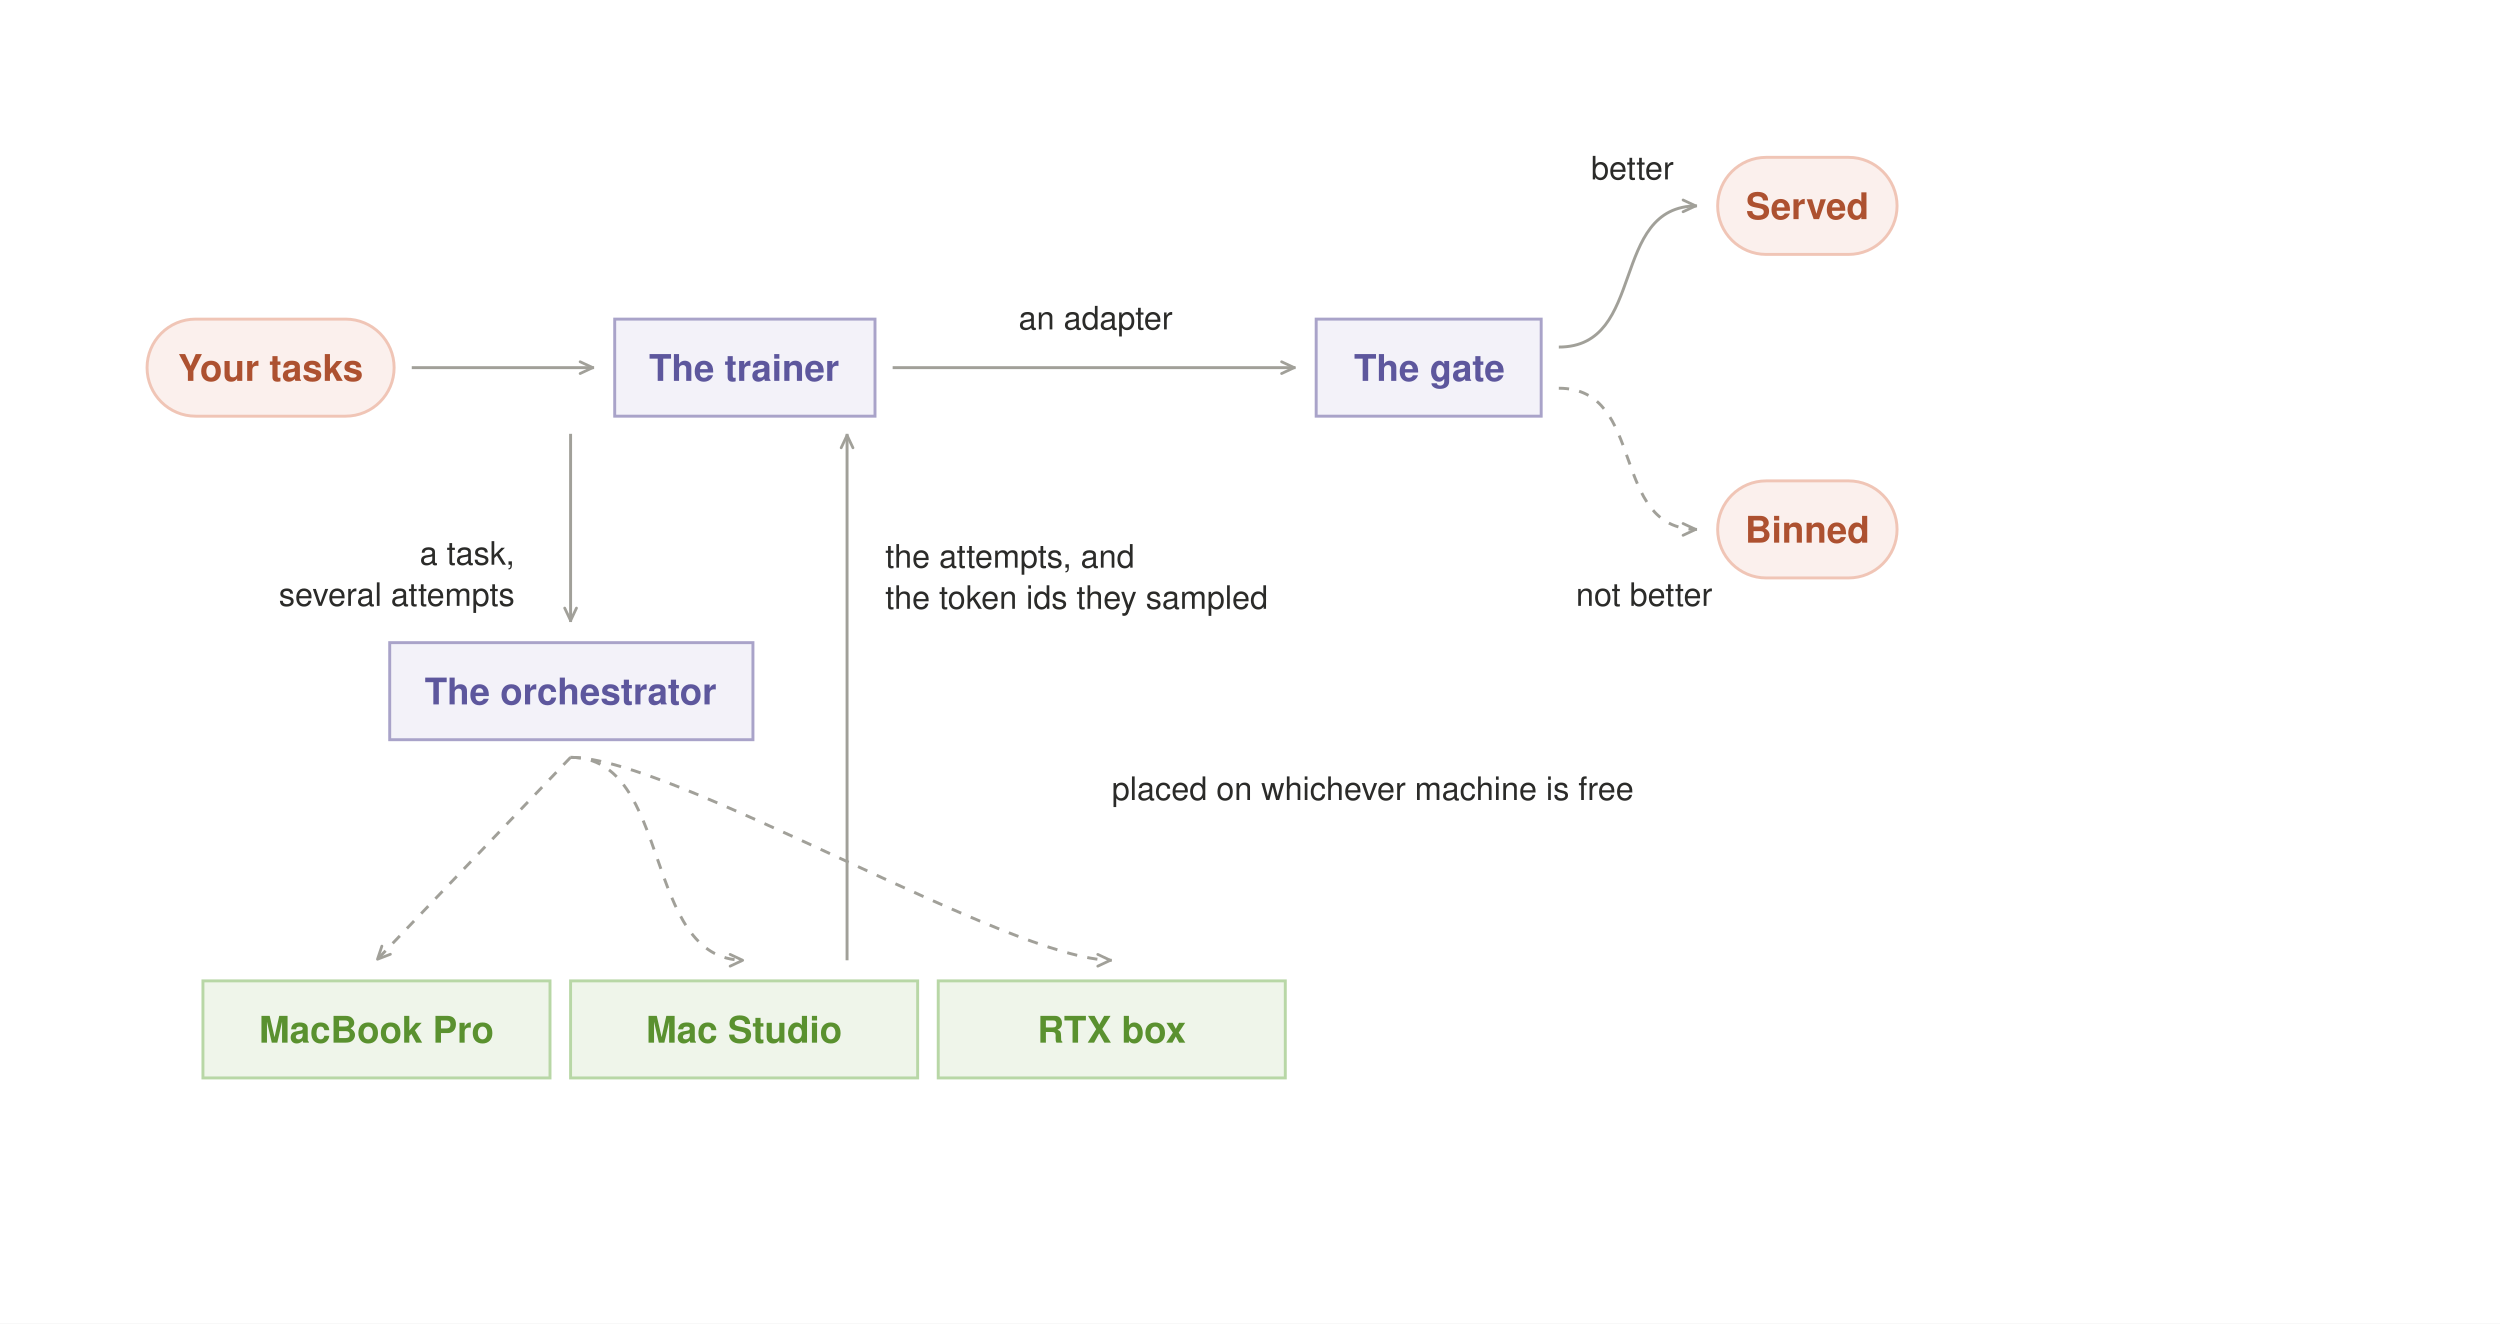
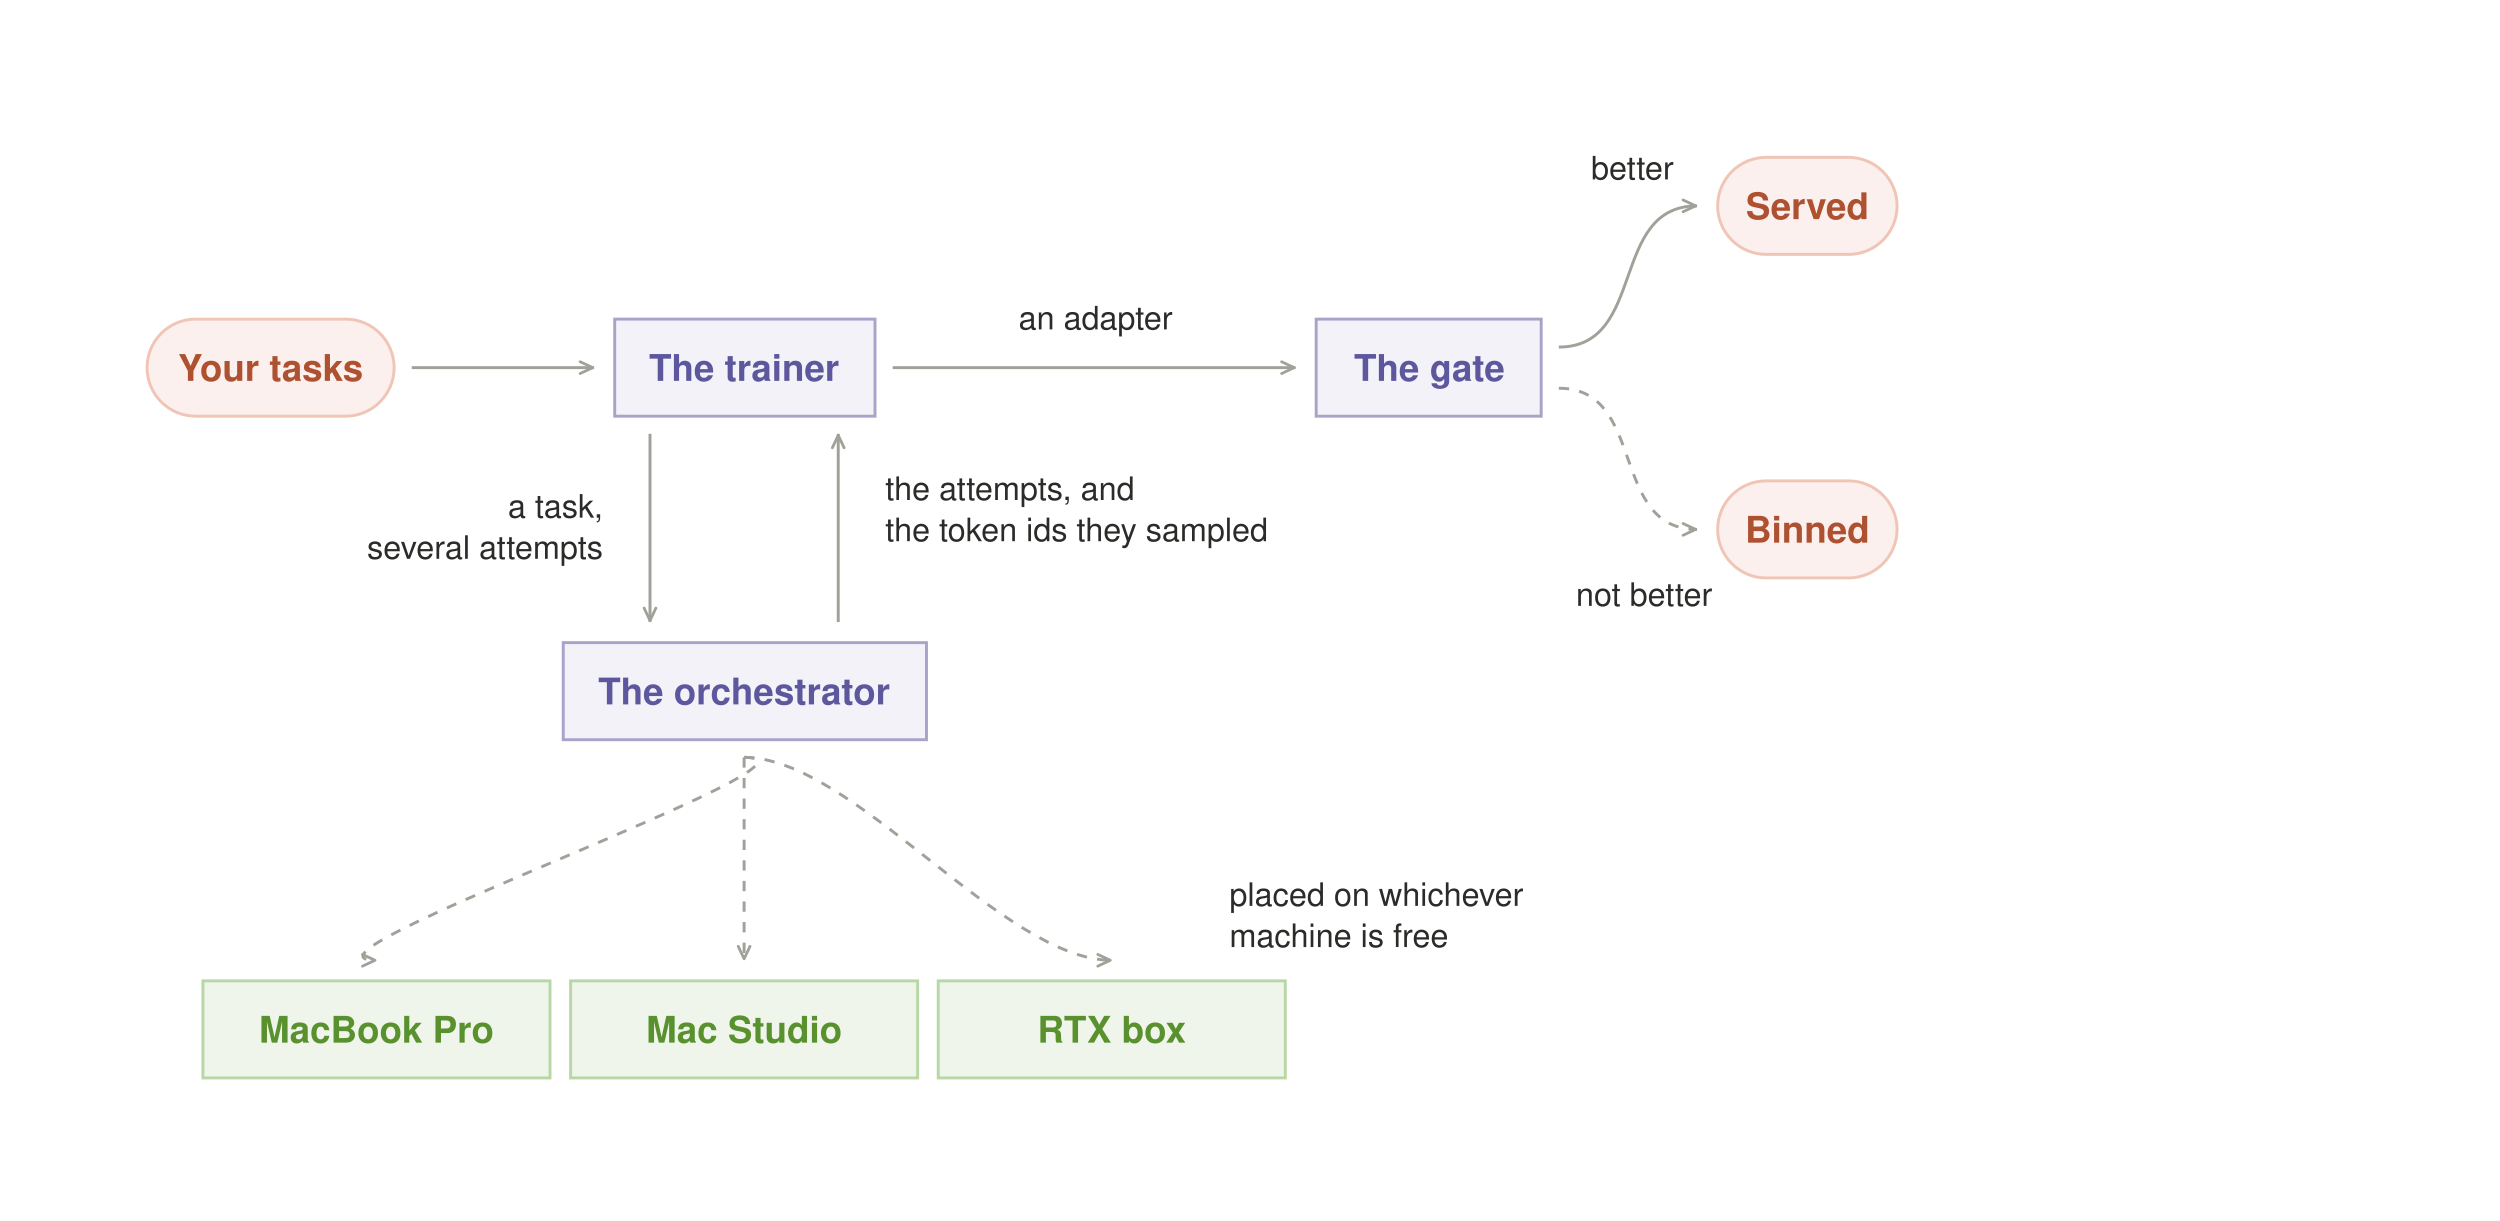
- <svg xmlns="http://www.w3.org/2000/svg" viewBox="0 0 1700 900" font-family="Avenir Next, Nunito, Segoe UI, Helvetica, Arial, sans-serif">
+ <svg xmlns="http://www.w3.org/2000/svg" viewBox="0 0 1700 830" font-family="Avenir Next, Nunito, Segoe UI, Helvetica, Arial, sans-serif">
  <defs>
    <marker id="ha" markerWidth="14" markerHeight="14" refX="11" refY="5" orient="auto" markerUnits="userSpaceOnUse">
      <path d="M1.5 1 L10 5 L1.5 9" fill="none" stroke="#a1a099" stroke-width="1.9" stroke-linecap="round" stroke-linejoin="round" />
    </marker>
    <marker id="Ha" markerWidth="19" markerHeight="19" refX="13" refY="6.5" orient="auto" markerUnits="userSpaceOnUse">
      <path d="M2 1.5 L12.5 6.5 L2 11.5" fill="none" stroke="#a1a099" stroke-width="3" stroke-linecap="round" stroke-linejoin="round" />
    </marker>
    <marker id="hg" markerWidth="14" markerHeight="14" refX="11" refY="5" orient="auto" markerUnits="userSpaceOnUse">
      <path d="M1.5 1 L10 5 L1.5 9" fill="none" stroke="#5a912f" stroke-width="1.9" stroke-linecap="round" stroke-linejoin="round" />
    </marker>
    <marker id="Hg" markerWidth="19" markerHeight="19" refX="13" refY="6.5" orient="auto" markerUnits="userSpaceOnUse">
      <path d="M2 1.5 L12.5 6.5 L2 11.5" fill="none" stroke="#5a912f" stroke-width="3" stroke-linecap="round" stroke-linejoin="round" />
    </marker>
    <marker id="hp" markerWidth="14" markerHeight="14" refX="11" refY="5" orient="auto" markerUnits="userSpaceOnUse">
      <path d="M1.5 1 L10 5 L1.5 9" fill="none" stroke="#5d579d" stroke-width="1.9" stroke-linecap="round" stroke-linejoin="round" />
    </marker>
    <marker id="Hp" markerWidth="19" markerHeight="19" refX="13" refY="6.5" orient="auto" markerUnits="userSpaceOnUse">
      <path d="M2 1.5 L12.5 6.5 L2 11.5" fill="none" stroke="#5d579d" stroke-width="3" stroke-linecap="round" stroke-linejoin="round" />
    </marker>
    <marker id="hc" markerWidth="14" markerHeight="14" refX="11" refY="5" orient="auto" markerUnits="userSpaceOnUse">
      <path d="M1.5 1 L10 5 L1.5 9" fill="none" stroke="#ad5130" stroke-width="1.9" stroke-linecap="round" stroke-linejoin="round" />
    </marker>
    <marker id="Hc" markerWidth="19" markerHeight="19" refX="13" refY="6.5" orient="auto" markerUnits="userSpaceOnUse">
      <path d="M2 1.5 L12.5 6.5 L2 11.5" fill="none" stroke="#ad5130" stroke-width="3" stroke-linecap="round" stroke-linejoin="round" />
    </marker>
    <marker id="hk" markerWidth="14" markerHeight="14" refX="11" refY="5" orient="auto" markerUnits="userSpaceOnUse">
      <path d="M1.5 1 L10 5 L1.5 9" fill="none" stroke="#2b2b29" stroke-width="1.9" stroke-linecap="round" stroke-linejoin="round" />
    </marker>
    <marker id="Hk" markerWidth="19" markerHeight="19" refX="13" refY="6.5" orient="auto" markerUnits="userSpaceOnUse">
      <path d="M2 1.5 L12.5 6.5 L2 11.5" fill="none" stroke="#2b2b29" stroke-width="3" stroke-linecap="round" stroke-linejoin="round" />
    </marker>
  </defs>
-   <rect width="1700" height="900" fill="#fff" />
+   <rect width="1700" height="830" fill="#fff" />
  <rect x="100" y="217" width="168" height="66" rx="33" fill="#fbf0ed" stroke="#f0c5b6" stroke-width="2" />
  <text x="184" y="259" text-anchor="middle" fill="#ad5130" font-size="25" font-weight="600">Your tasks</text>
  <rect x="418" y="217" width="177" height="66" fill="#f3f2f9" stroke="#a9a3c9" stroke-width="2" />
  <text x="506" y="259" text-anchor="middle" fill="#5d579d" font-size="25" font-weight="600">The trainer</text>
  <path d="M280 250 L404 250" fill="none" stroke="#a1a099" stroke-width="2" marker-end="url(#ha)" />
  <rect x="895" y="217" width="153" height="66" fill="#f3f2f9" stroke="#a9a3c9" stroke-width="2" />
  <text x="972" y="259" text-anchor="middle" fill="#5d579d" font-size="25" font-weight="600">The gate</text>
  <path d="M607 250 L881 250" fill="none" stroke="#a1a099" stroke-width="2" marker-end="url(#ha)" />
  <text x="745" y="224" text-anchor="middle" fill="#2b2b29" font-size="22">an adapter</text>
  <rect x="1168" y="107" width="122" height="66" rx="33" fill="#fbf0ed" stroke="#f0c5b6" stroke-width="2" />
  <text x="1229" y="149" text-anchor="middle" fill="#ad5130" font-size="25" font-weight="600">Served</text>
  <rect x="1168" y="327" width="122" height="66" rx="33" fill="#fbf0ed" stroke="#f0c5b6" stroke-width="2" />
  <text x="1229" y="369" text-anchor="middle" fill="#ad5130" font-size="25" font-weight="600">Binned</text>
  <path d="M1060 236 C1120 236, 1094 140, 1154 140" fill="none" stroke="#a1a099" stroke-width="2" marker-end="url(#ha)" />
  <path d="M1060 264 C1120 264, 1094 360, 1154 360" fill="none" stroke="#a1a099" stroke-width="2" stroke-dasharray="7 7" marker-end="url(#ha)" />
  <text x="1110" y="122" text-anchor="middle" fill="#2b2b29" font-size="22">better</text>
  <text x="1118" y="412" text-anchor="middle" fill="#2b2b29" font-size="22">not better</text>
-   <rect x="265" y="437" width="247" height="66" fill="#f3f2f9" stroke="#a9a3c9" stroke-width="2" />
-   <text x="388" y="479" text-anchor="middle" fill="#5d579d" font-size="25" font-weight="600">The orchestrator</text>
+   <rect x="383" y="437" width="247" height="66" fill="#f3f2f9" stroke="#a9a3c9" stroke-width="2" />
+   <text x="506" y="479" text-anchor="middle" fill="#5d579d" font-size="25" font-weight="600">The orchestrator</text>
  <rect x="138" y="667" width="236" height="66" fill="#eff5ea" stroke="#b8d7a6" stroke-width="2" />
  <text x="256" y="709" text-anchor="middle" fill="#5a912f" font-size="25" font-weight="600">MacBook Pro</text>
  <rect x="388" y="667" width="236" height="66" fill="#eff5ea" stroke="#b8d7a6" stroke-width="2" />
  <text x="506" y="709" text-anchor="middle" fill="#5a912f" font-size="25" font-weight="600">Mac Studio</text>
  <rect x="638" y="667" width="236" height="66" fill="#eff5ea" stroke="#b8d7a6" stroke-width="2" />
  <text x="756" y="709" text-anchor="middle" fill="#5a912f" font-size="25" font-weight="600">RTX box</text>
-   <path d="M388 295 L388 423" fill="none" stroke="#a1a099" stroke-width="2" marker-end="url(#ha)" />
-   <text x="350" y="384" text-anchor="end" fill="#2b2b29" font-size="22">a task,</text>
-   <text x="350" y="412" text-anchor="end" fill="#2b2b29" font-size="22">several attempts</text>
-   <path d="M388 515 L256 653" fill="none" stroke="#a1a099" stroke-width="2" stroke-dasharray="7 7" marker-end="url(#ha)" />
-   <path d="M388 515 C458 515, 436 653, 506 653" fill="none" stroke="#a1a099" stroke-width="2" stroke-dasharray="7 7" marker-end="url(#ha)" />
-   <path d="M388 515 C458 515, 686 653, 756 653" fill="none" stroke="#a1a099" stroke-width="2" stroke-dasharray="7 7" marker-end="url(#ha)" />
-   <text x="756" y="544" text-anchor="start" fill="#2b2b29" font-size="22">placed on whichever machine is free</text>
-   <path d="M576 653 L576 295" fill="none" stroke="#a1a099" stroke-width="2" marker-end="url(#ha)" />
-   <text x="602" y="386" text-anchor="start" fill="#2b2b29" font-size="22">the attempts, and</text>
-   <text x="602" y="414" text-anchor="start" fill="#2b2b29" font-size="22">the token ids they sampled</text>
+   <path d="M442 295 L442 423" fill="none" stroke="#a1a099" stroke-width="2" marker-end="url(#ha)" />
+   <text x="410" y="352" text-anchor="end" fill="#2b2b29" font-size="22">a task,</text>
+   <text x="410" y="380" text-anchor="end" fill="#2b2b29" font-size="22">several attempts</text>
+   <path d="M570 423 L570 295" fill="none" stroke="#a1a099" stroke-width="2" marker-end="url(#ha)" />
+   <text x="602" y="340" text-anchor="start" fill="#2b2b29" font-size="22">the attempts, and</text>
+   <text x="602" y="368" text-anchor="start" fill="#2b2b29" font-size="22">the token ids they sampled</text>
+   <path d="M506 515 C580 515, 182 653, 256 653" fill="none" stroke="#a1a099" stroke-width="2" stroke-dasharray="7 7" marker-end="url(#ha)" />
+   <path d="M506 515 L506 653" fill="none" stroke="#a1a099" stroke-width="2" stroke-dasharray="7 7" marker-end="url(#ha)" />
+   <path d="M506 515 C580 515, 682 653, 756 653" fill="none" stroke="#a1a099" stroke-width="2" stroke-dasharray="7 7" marker-end="url(#ha)" />
+   <text x="836" y="616" text-anchor="start" fill="#2b2b29" font-size="22">placed on whichever</text>
+   <text x="836" y="644" text-anchor="start" fill="#2b2b29" font-size="22">machine is free</text>
</svg>
